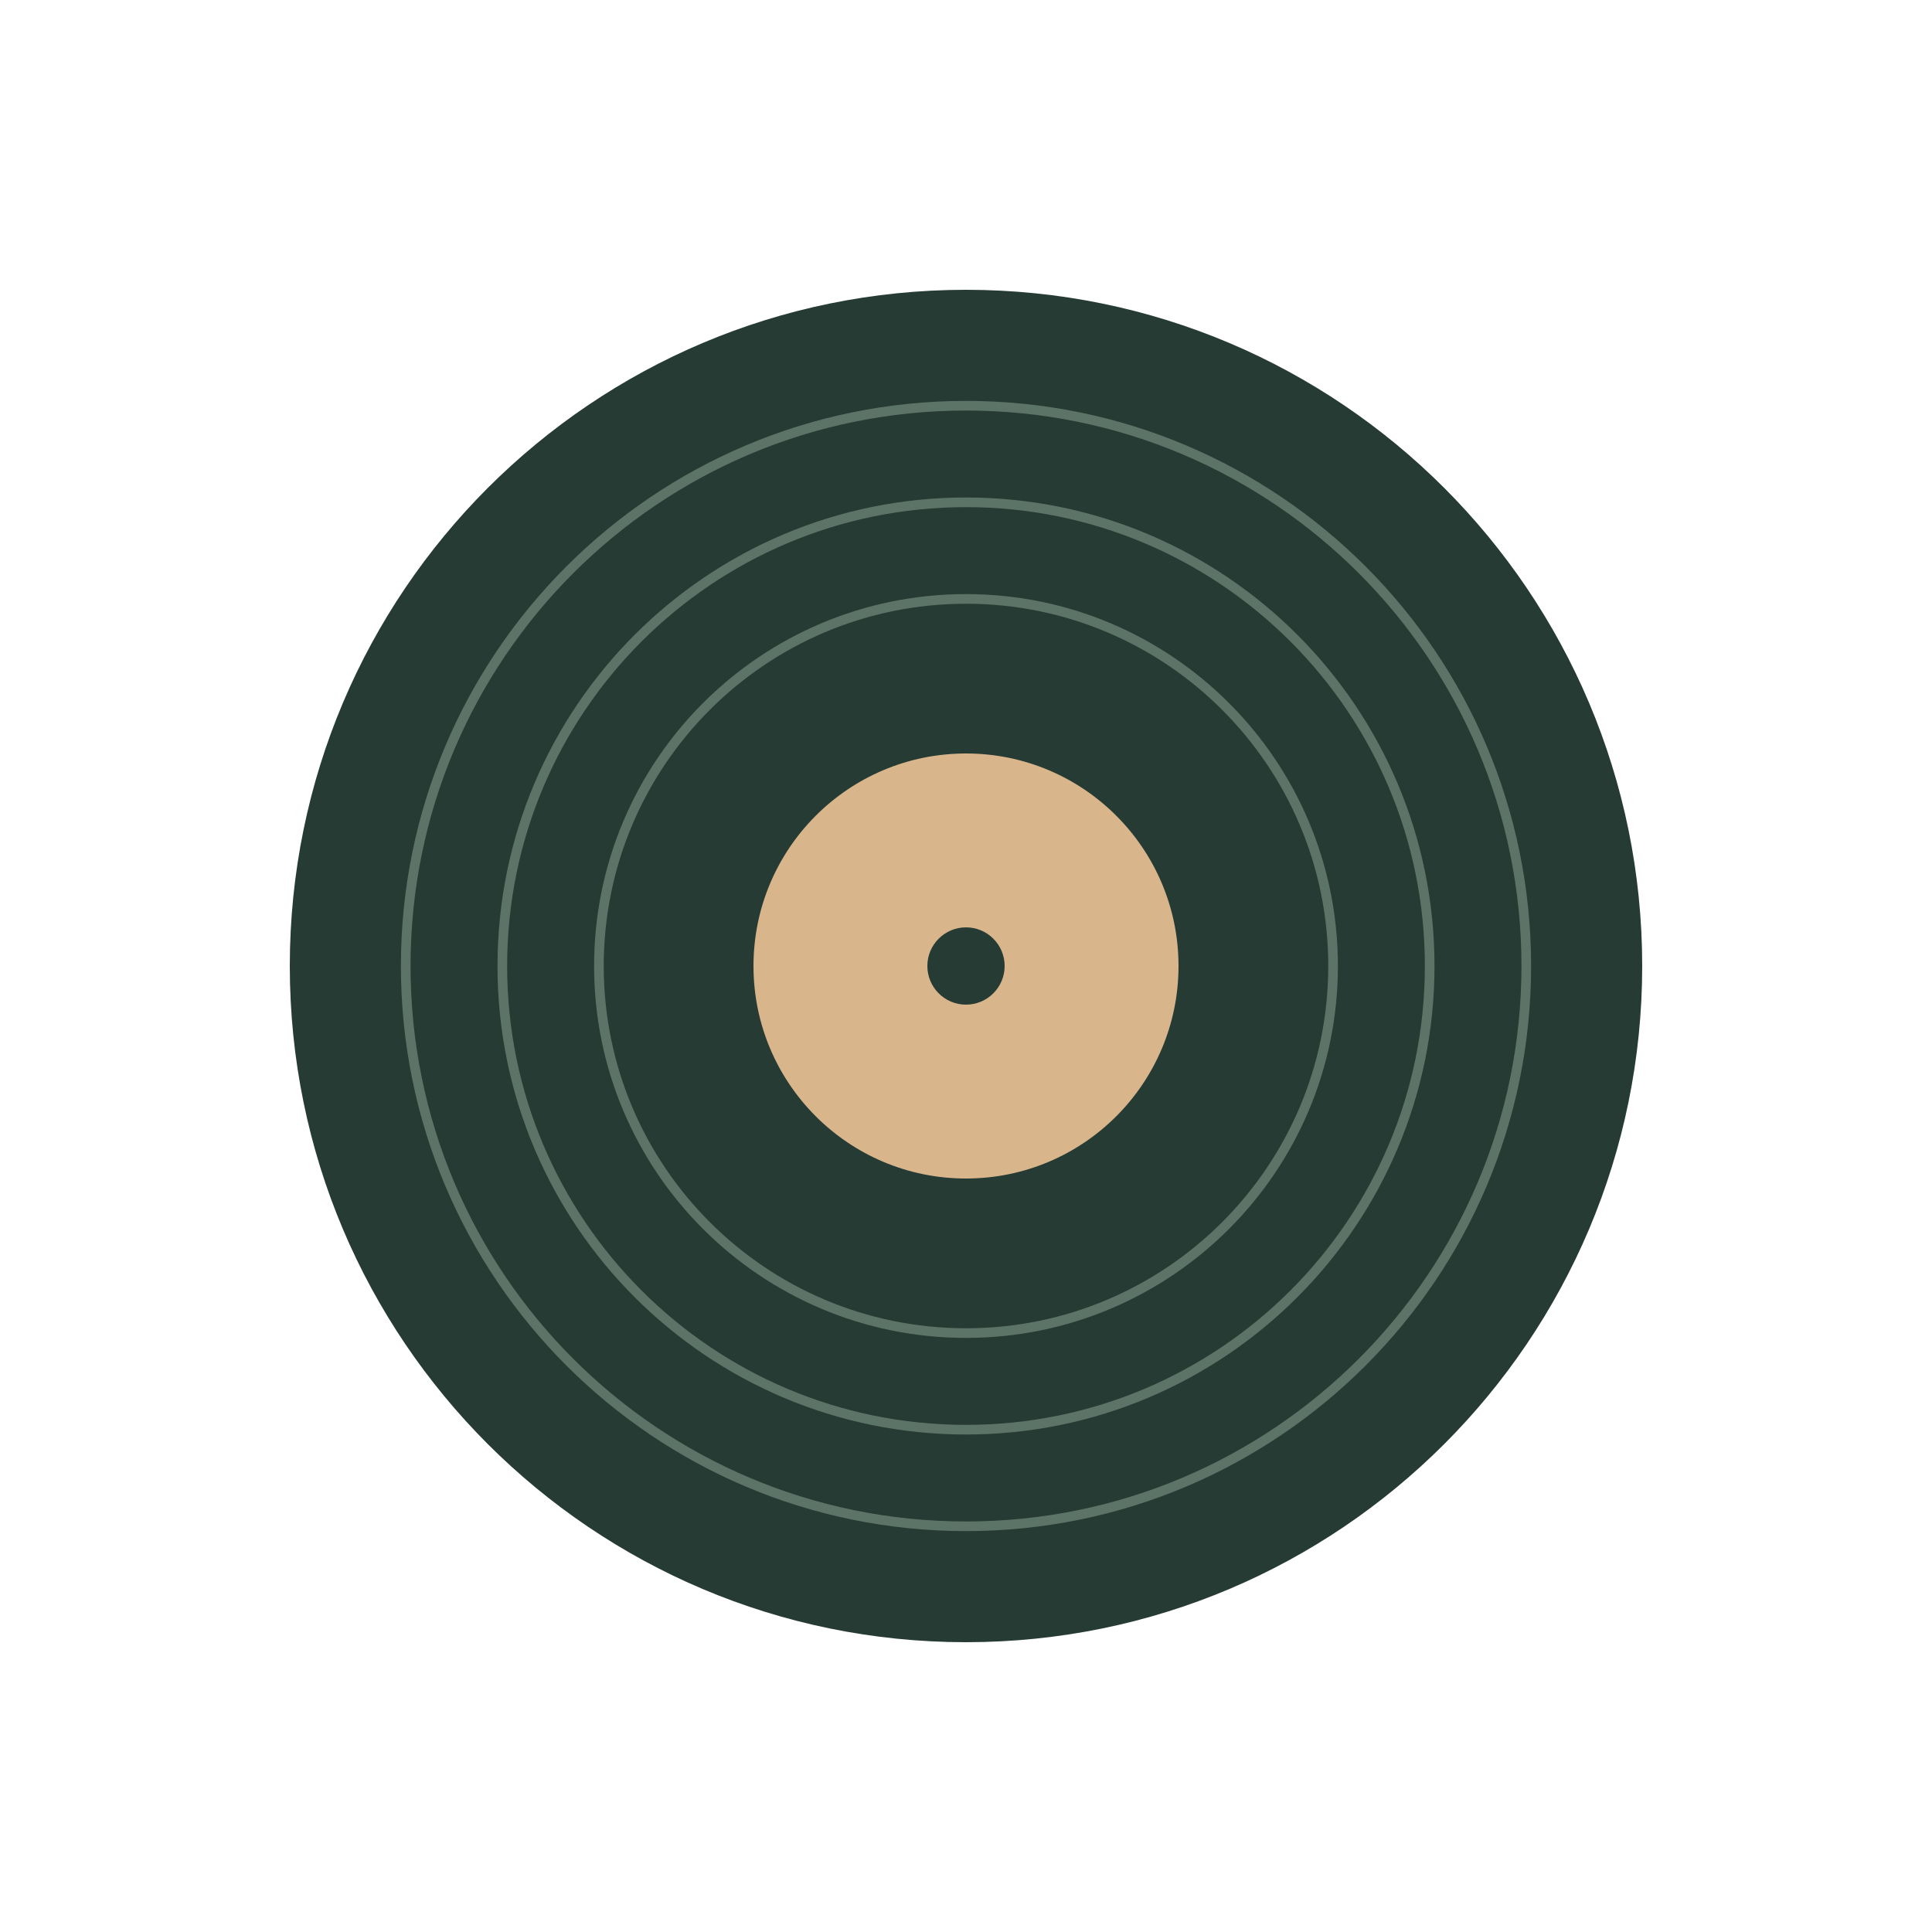
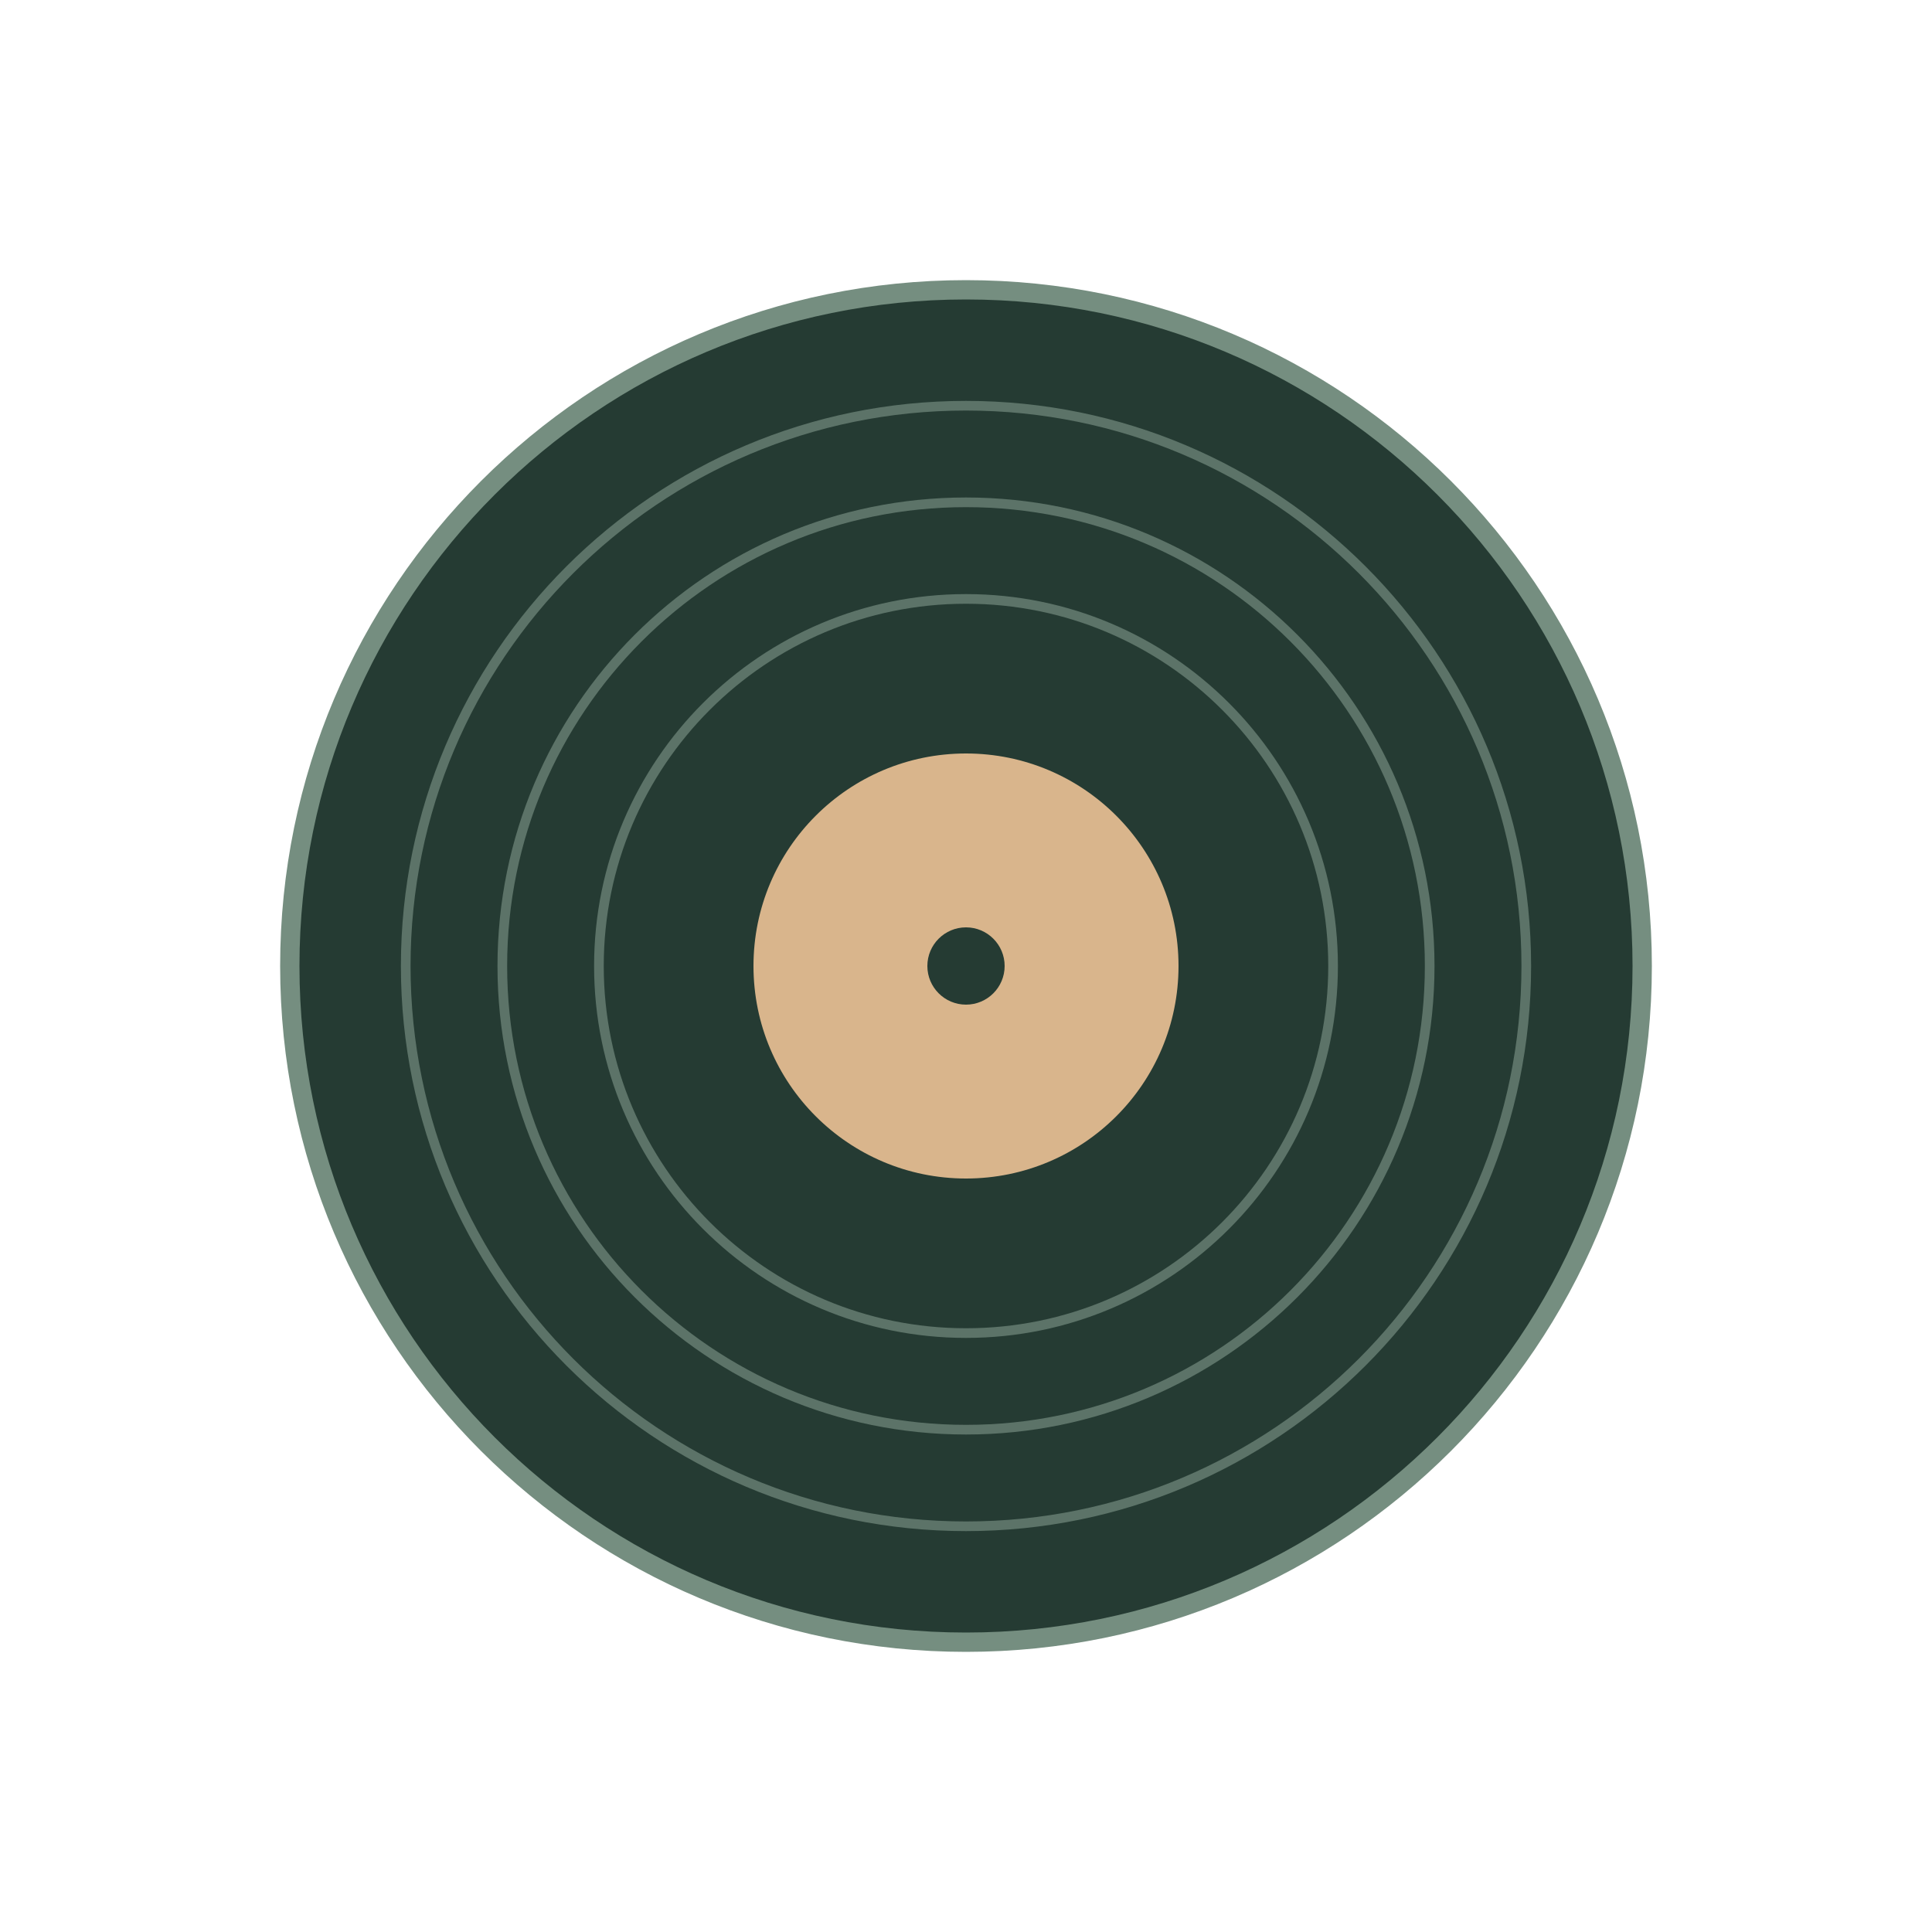
<svg xmlns="http://www.w3.org/2000/svg" viewBox="0 0 200 200">
-   <circle cx="100" cy="100" r="70" fill="#253b33" />
+   <circle cx="100" cy="100" r="70" fill="#253b33" stroke="#758e80" stroke-width="2" />
  <g fill="none" stroke="#5c7368">
    <circle cx="100" cy="100" r="58" />
    <circle cx="100" cy="100" r="48" />
    <circle cx="100" cy="100" r="38" />
  </g>
  <circle cx="100" cy="100" r="22" fill="#d9b58c" />
  <circle cx="100" cy="100" r="4" fill="#253b33" />
</svg>
